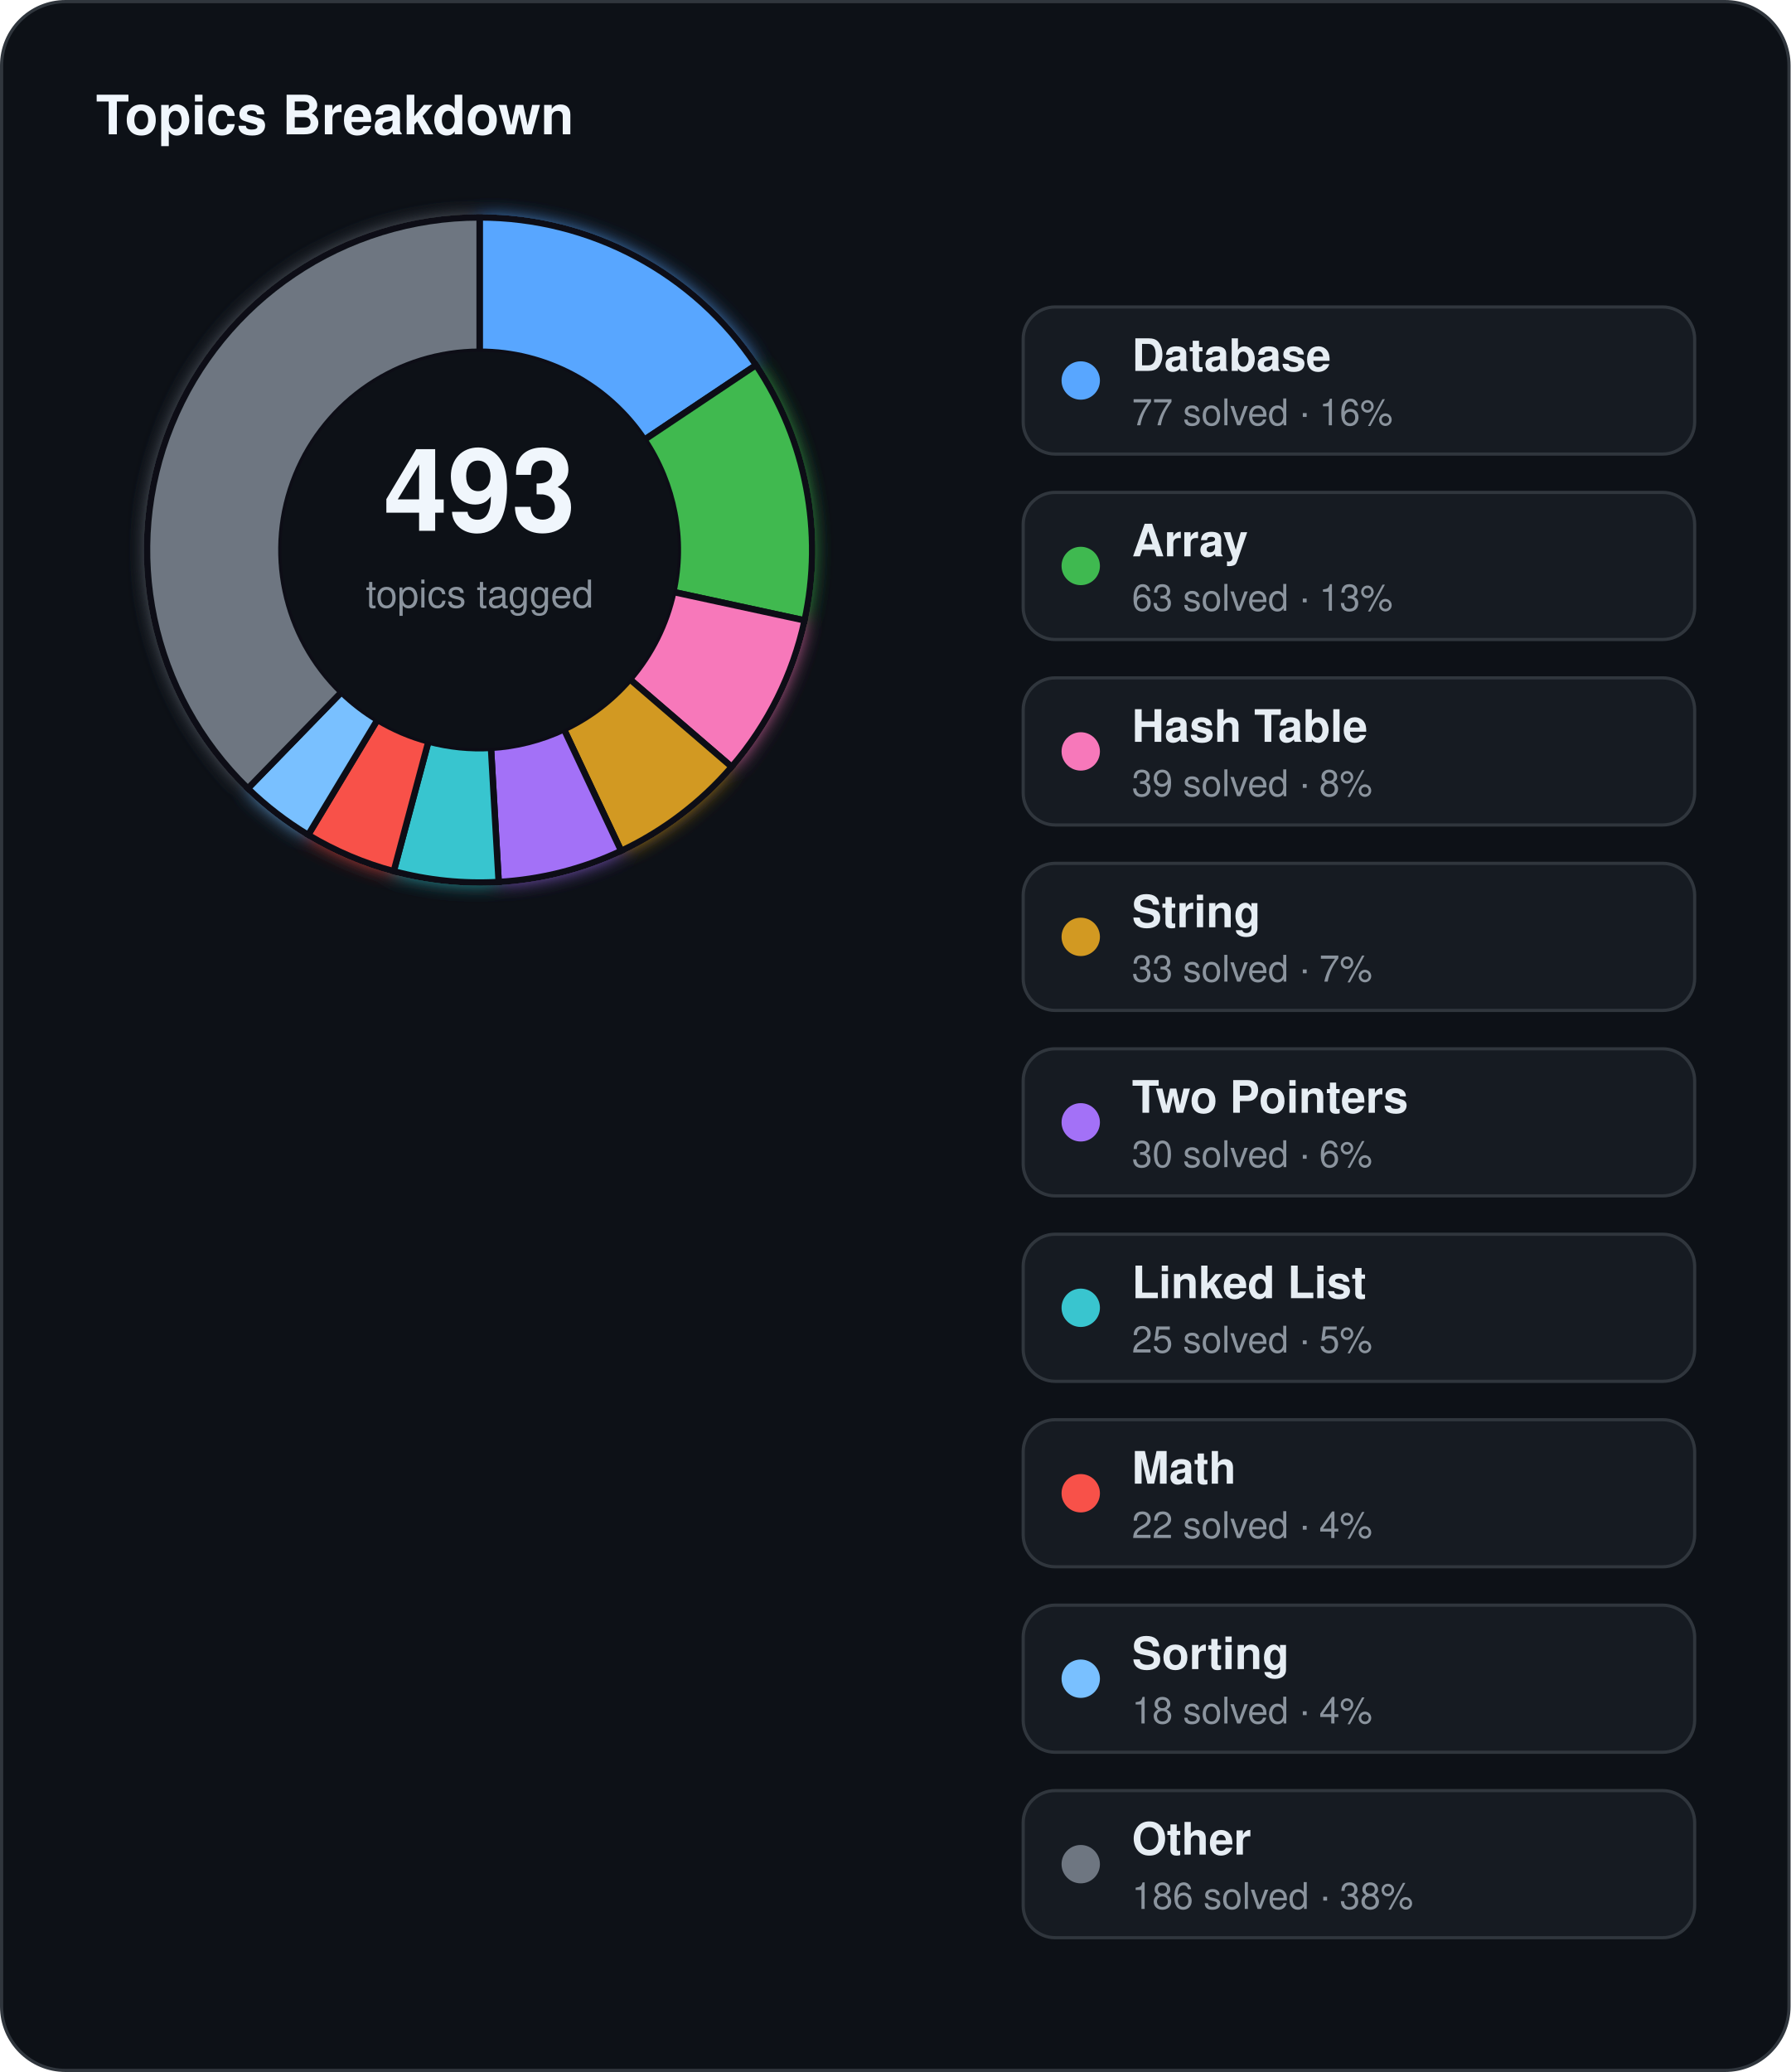
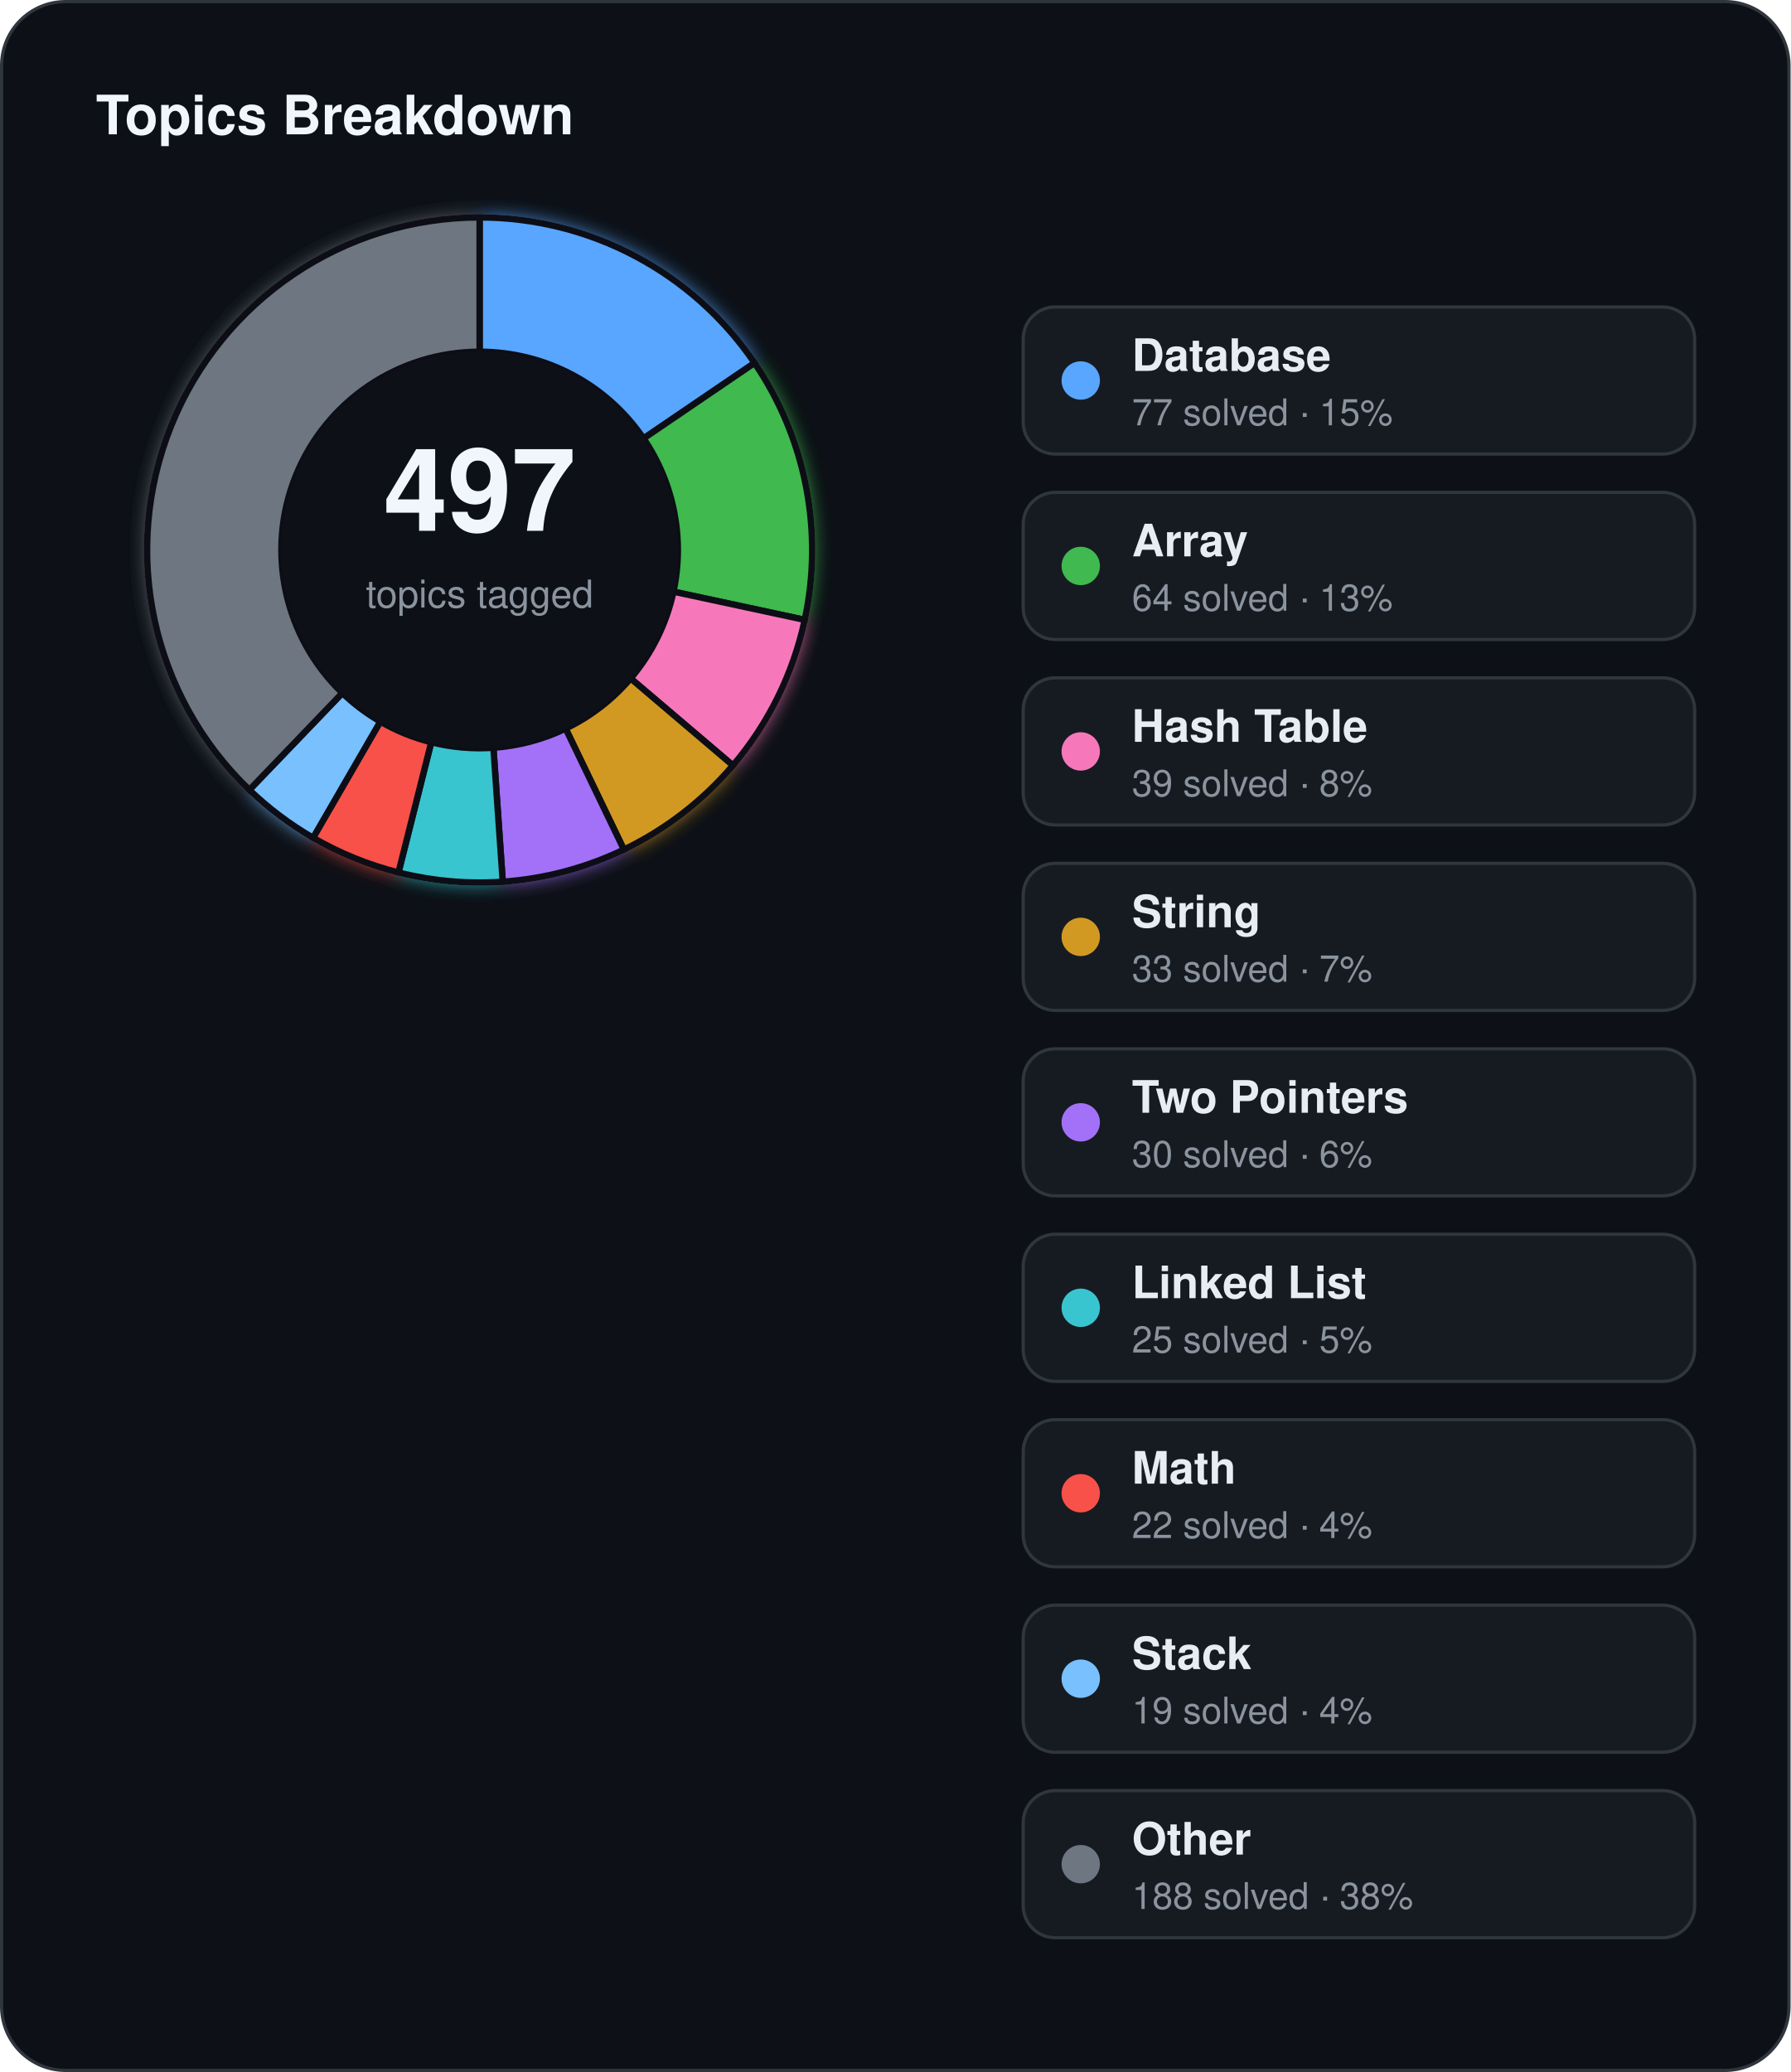
<svg xmlns="http://www.w3.org/2000/svg" width="560" height="648" viewBox="0 0 560 648">
  <defs>
    <filter id="topics-glow" x="-60%" y="-60%" width="220%" height="220%">
      <feGaussianBlur stdDeviation="3" result="blur" />
      <feMerge>
        <feMergeNode in="blur" />
        <feMergeNode in="SourceGraphic" />
      </feMerge>
    </filter>
  </defs>
  <rect x="0.5" y="0.5" width="559" height="647" rx="20" fill="#0d1117" stroke="#30363d" stroke-width="1" />
  <text x="30" y="42" fill="#f0f6fc" font-family="Segoe UI, Helvetica, Arial, sans-serif" font-size="17" font-weight="700">Topics Breakdown</text>
  <g filter="url(#topics-glow)">
-     <path d="M 150.00,68.00 A 104,104 0 0 1 236.45,114.19 L 201.54,137.53 A 62,62 0 0 0 150.00,110.00 Z" fill="#58a6ff" stroke="#0d1117" stroke-width="2" />
-     <path d="M 236.45,114.19 A 104,104 0 0 1 251.64,194.03 L 210.59,185.14 A 62,62 0 0 0 201.54,137.53 Z" fill="#3fb950" stroke="#0d1117" stroke-width="2" />
-     <path d="M 251.64,194.03 A 104,104 0 0 1 228.83,239.83 L 197.00,212.44 A 62,62 0 0 0 210.59,185.14 Z" fill="#f778ba" stroke="#0d1117" stroke-width="2" />
-     <path d="M 228.83,239.83 A 104,104 0 0 1 194.27,266.11 L 176.39,228.10 A 62,62 0 0 0 197.00,212.44 Z" fill="#d29922" stroke="#0d1117" stroke-width="2" />
-     <path d="M 194.27,266.11 A 104,104 0 0 1 155.96,275.83 L 153.55,233.90 A 62,62 0 0 0 176.39,228.10 Z" fill="#a371f7" stroke="#0d1117" stroke-width="2" />
-     <path d="M 155.96,275.83 A 104,104 0 0 1 123.14,272.47 L 133.99,231.90 A 62,62 0 0 0 153.55,233.90 Z" fill="#39c5cf" stroke="#0d1117" stroke-width="2" />
-     <path d="M 123.14,272.47 A 104,104 0 0 1 96.38,261.11 L 118.04,225.13 A 62,62 0 0 0 133.99,231.90 Z" fill="#f85149" stroke="#0d1117" stroke-width="2" />
-     <path d="M 96.38,261.11 A 104,104 0 0 1 77.52,246.59 L 106.79,216.46 A 62,62 0 0 0 118.04,225.13 Z" fill="#79c0ff" stroke="#0d1117" stroke-width="2" />
-     <path d="M 77.52,246.59 A 104,104 0 0 1 150.00,68.00 L 150.00,110.00 A 62,62 0 0 0 106.79,216.46 Z" fill="#6e7681" stroke="#0d1117" stroke-width="2" />
+     <path d="M 150.00,68.00 A 104,104 0 0 1 235.99,113.51 L 201.26,137.13 A 62,62 0 0 0 150.00,110.00 Z" fill="#58a6ff" stroke="#0d1117" stroke-width="2" />
+     <path d="M 235.99,113.51 A 104,104 0 0 1 251.68,193.86 L 210.62,185.03 A 62,62 0 0 0 201.26,137.13 Z" fill="#3fb950" stroke="#0d1117" stroke-width="2" />
+     <path d="M 251.68,193.86 A 104,104 0 0 1 229.22,239.38 L 197.23,212.17 A 62,62 0 0 0 210.62,185.03 Z" fill="#f778ba" stroke="#0d1117" stroke-width="2" />
+     <path d="M 229.22,239.38 A 104,104 0 0 1 195.12,265.70 L 176.90,227.86 A 62,62 0 0 0 197.23,212.17 Z" fill="#d29922" stroke="#0d1117" stroke-width="2" />
+     <path d="M 195.12,265.70 A 104,104 0 0 1 157.23,275.75 L 154.31,233.85 A 62,62 0 0 0 176.90,227.86 Z" fill="#a371f7" stroke="#0d1117" stroke-width="2" />
+     <path d="M 157.23,275.75 A 104,104 0 0 1 124.62,272.86 L 134.87,232.13 A 62,62 0 0 0 154.31,233.85 Z" fill="#39c5cf" stroke="#0d1117" stroke-width="2" />
+     <path d="M 124.62,272.86 A 104,104 0 0 1 97.91,262.01 L 118.94,225.66 A 62,62 0 0 0 134.87,232.13 Z" fill="#f85149" stroke="#0d1117" stroke-width="2" />
+     <path d="M 97.91,262.01 A 104,104 0 0 1 77.99,247.03 L 107.07,216.73 A 62,62 0 0 0 118.94,225.66 Z" fill="#79c0ff" stroke="#0d1117" stroke-width="2" />
+     <path d="M 77.99,247.03 A 104,104 0 0 1 150.00,68.00 L 150.00,110.00 A 62,62 0 0 0 107.07,216.73 Z" fill="#6e7681" stroke="#0d1117" stroke-width="2" />
  </g>
  <circle cx="150" cy="172" r="62" fill="#0d1117" />
-   <text x="150" y="166" text-anchor="middle" fill="#f0f6fc" font-family="Segoe UI, Helvetica, Arial, sans-serif" font-size="36" font-weight="700">493</text>
+   <text x="150" y="166" text-anchor="middle" fill="#f0f6fc" font-family="Segoe UI, Helvetica, Arial, sans-serif" font-size="36" font-weight="700">497</text>
  <text x="150" y="190" text-anchor="middle" fill="#8b949e" font-family="Segoe UI, Helvetica, Arial, sans-serif" font-size="12">topics tagged</text>
  <rect x="320" y="96" width="210" height="46" rx="10" fill="#161b22" stroke="#30363d" stroke-width="1" />
  <circle cx="338" cy="119" r="6" fill="#58a6ff" />
  <text x="354" y="116" fill="#e6edf3" font-family="Segoe UI, Helvetica, Arial, sans-serif" font-size="14" font-weight="600">Database</text>
-   <text x="354" y="133" fill="#8b949e" font-family="Segoe UI, Helvetica, Arial, sans-serif" font-size="11.5">77 solved · 16%</text>
+   <text x="354" y="133" fill="#8b949e" font-family="Segoe UI, Helvetica, Arial, sans-serif" font-size="11.5">77 solved · 15%</text>
  <rect x="320" y="154" width="210" height="46" rx="10" fill="#161b22" stroke="#30363d" stroke-width="1" />
  <circle cx="338" cy="177" r="6" fill="#3fb950" />
  <text x="354" y="174" fill="#e6edf3" font-family="Segoe UI, Helvetica, Arial, sans-serif" font-size="14" font-weight="600">Array</text>
-   <text x="354" y="191" fill="#8b949e" font-family="Segoe UI, Helvetica, Arial, sans-serif" font-size="11.5">63 solved · 13%</text>
+   <text x="354" y="191" fill="#8b949e" font-family="Segoe UI, Helvetica, Arial, sans-serif" font-size="11.5">64 solved · 13%</text>
  <rect x="320" y="212" width="210" height="46" rx="10" fill="#161b22" stroke="#30363d" stroke-width="1" />
  <circle cx="338" cy="235" r="6" fill="#f778ba" />
  <text x="354" y="232" fill="#e6edf3" font-family="Segoe UI, Helvetica, Arial, sans-serif" font-size="14" font-weight="600">Hash Table</text>
  <text x="354" y="249" fill="#8b949e" font-family="Segoe UI, Helvetica, Arial, sans-serif" font-size="11.5">39 solved · 8%</text>
  <rect x="320" y="270" width="210" height="46" rx="10" fill="#161b22" stroke="#30363d" stroke-width="1" />
  <circle cx="338" cy="293" r="6" fill="#d29922" />
  <text x="354" y="290" fill="#e6edf3" font-family="Segoe UI, Helvetica, Arial, sans-serif" font-size="14" font-weight="600">String</text>
  <text x="354" y="307" fill="#8b949e" font-family="Segoe UI, Helvetica, Arial, sans-serif" font-size="11.5">33 solved · 7%</text>
  <rect x="320" y="328" width="210" height="46" rx="10" fill="#161b22" stroke="#30363d" stroke-width="1" />
  <circle cx="338" cy="351" r="6" fill="#a371f7" />
  <text x="354" y="348" fill="#e6edf3" font-family="Segoe UI, Helvetica, Arial, sans-serif" font-size="14" font-weight="600">Two Pointers</text>
  <text x="354" y="365" fill="#8b949e" font-family="Segoe UI, Helvetica, Arial, sans-serif" font-size="11.5">30 solved · 6%</text>
  <rect x="320" y="386" width="210" height="46" rx="10" fill="#161b22" stroke="#30363d" stroke-width="1" />
  <circle cx="338" cy="409" r="6" fill="#39c5cf" />
  <text x="354" y="406" fill="#e6edf3" font-family="Segoe UI, Helvetica, Arial, sans-serif" font-size="14" font-weight="600">Linked List</text>
  <text x="354" y="423" fill="#8b949e" font-family="Segoe UI, Helvetica, Arial, sans-serif" font-size="11.5">25 solved · 5%</text>
  <rect x="320" y="444" width="210" height="46" rx="10" fill="#161b22" stroke="#30363d" stroke-width="1" />
  <circle cx="338" cy="467" r="6" fill="#f85149" />
  <text x="354" y="464" fill="#e6edf3" font-family="Segoe UI, Helvetica, Arial, sans-serif" font-size="14" font-weight="600">Math</text>
  <text x="354" y="481" fill="#8b949e" font-family="Segoe UI, Helvetica, Arial, sans-serif" font-size="11.5">22 solved · 4%</text>
  <rect x="320" y="502" width="210" height="46" rx="10" fill="#161b22" stroke="#30363d" stroke-width="1" />
  <circle cx="338" cy="525" r="6" fill="#79c0ff" />
-   <text x="354" y="522" fill="#e6edf3" font-family="Segoe UI, Helvetica, Arial, sans-serif" font-size="14" font-weight="600">Sorting</text>
-   <text x="354" y="539" fill="#8b949e" font-family="Segoe UI, Helvetica, Arial, sans-serif" font-size="11.5">18 solved · 4%</text>
+   <text x="354" y="522" fill="#e6edf3" font-family="Segoe UI, Helvetica, Arial, sans-serif" font-size="14" font-weight="600">Stack</text>
+   <text x="354" y="539" fill="#8b949e" font-family="Segoe UI, Helvetica, Arial, sans-serif" font-size="11.5">19 solved · 4%</text>
  <rect x="320" y="560" width="210" height="46" rx="10" fill="#161b22" stroke="#30363d" stroke-width="1" />
  <circle cx="338" cy="583" r="6" fill="#6e7681" />
  <text x="354" y="580" fill="#e6edf3" font-family="Segoe UI, Helvetica, Arial, sans-serif" font-size="14" font-weight="600">Other</text>
-   <text x="354" y="597" fill="#8b949e" font-family="Segoe UI, Helvetica, Arial, sans-serif" font-size="11.5">186 solved · 38%</text>
+   <text x="354" y="597" fill="#8b949e" font-family="Segoe UI, Helvetica, Arial, sans-serif" font-size="11.5">188 solved · 38%</text>
</svg>
